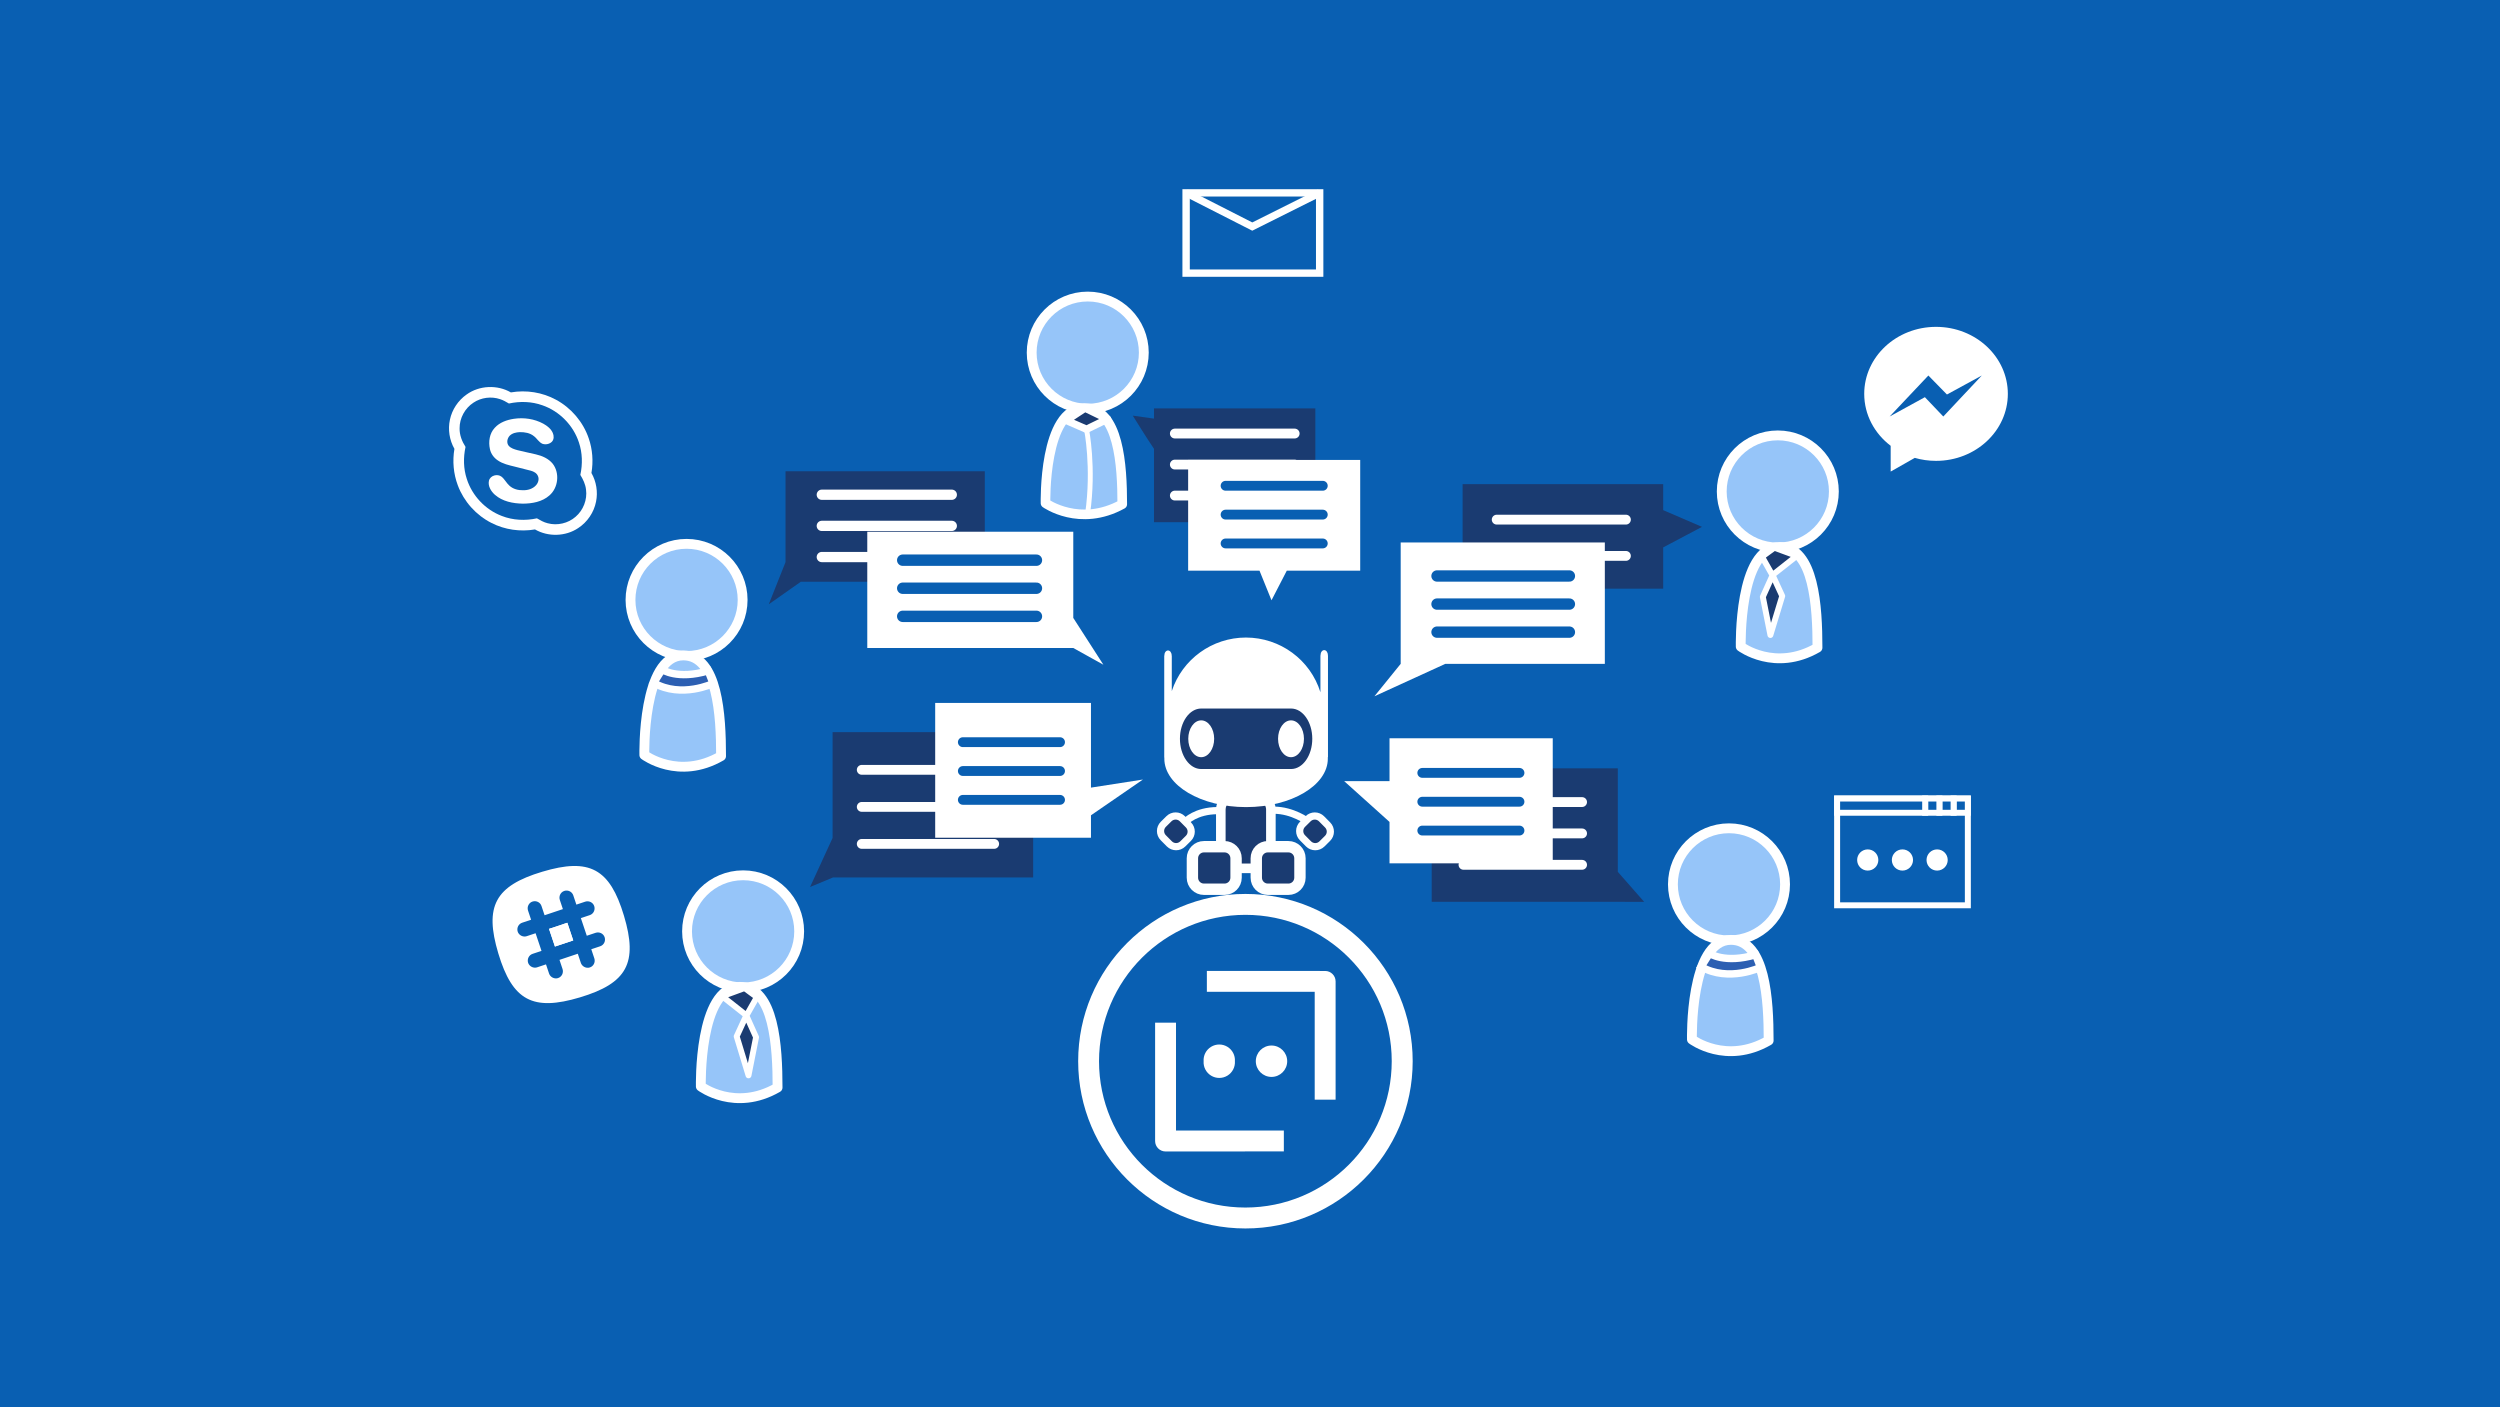
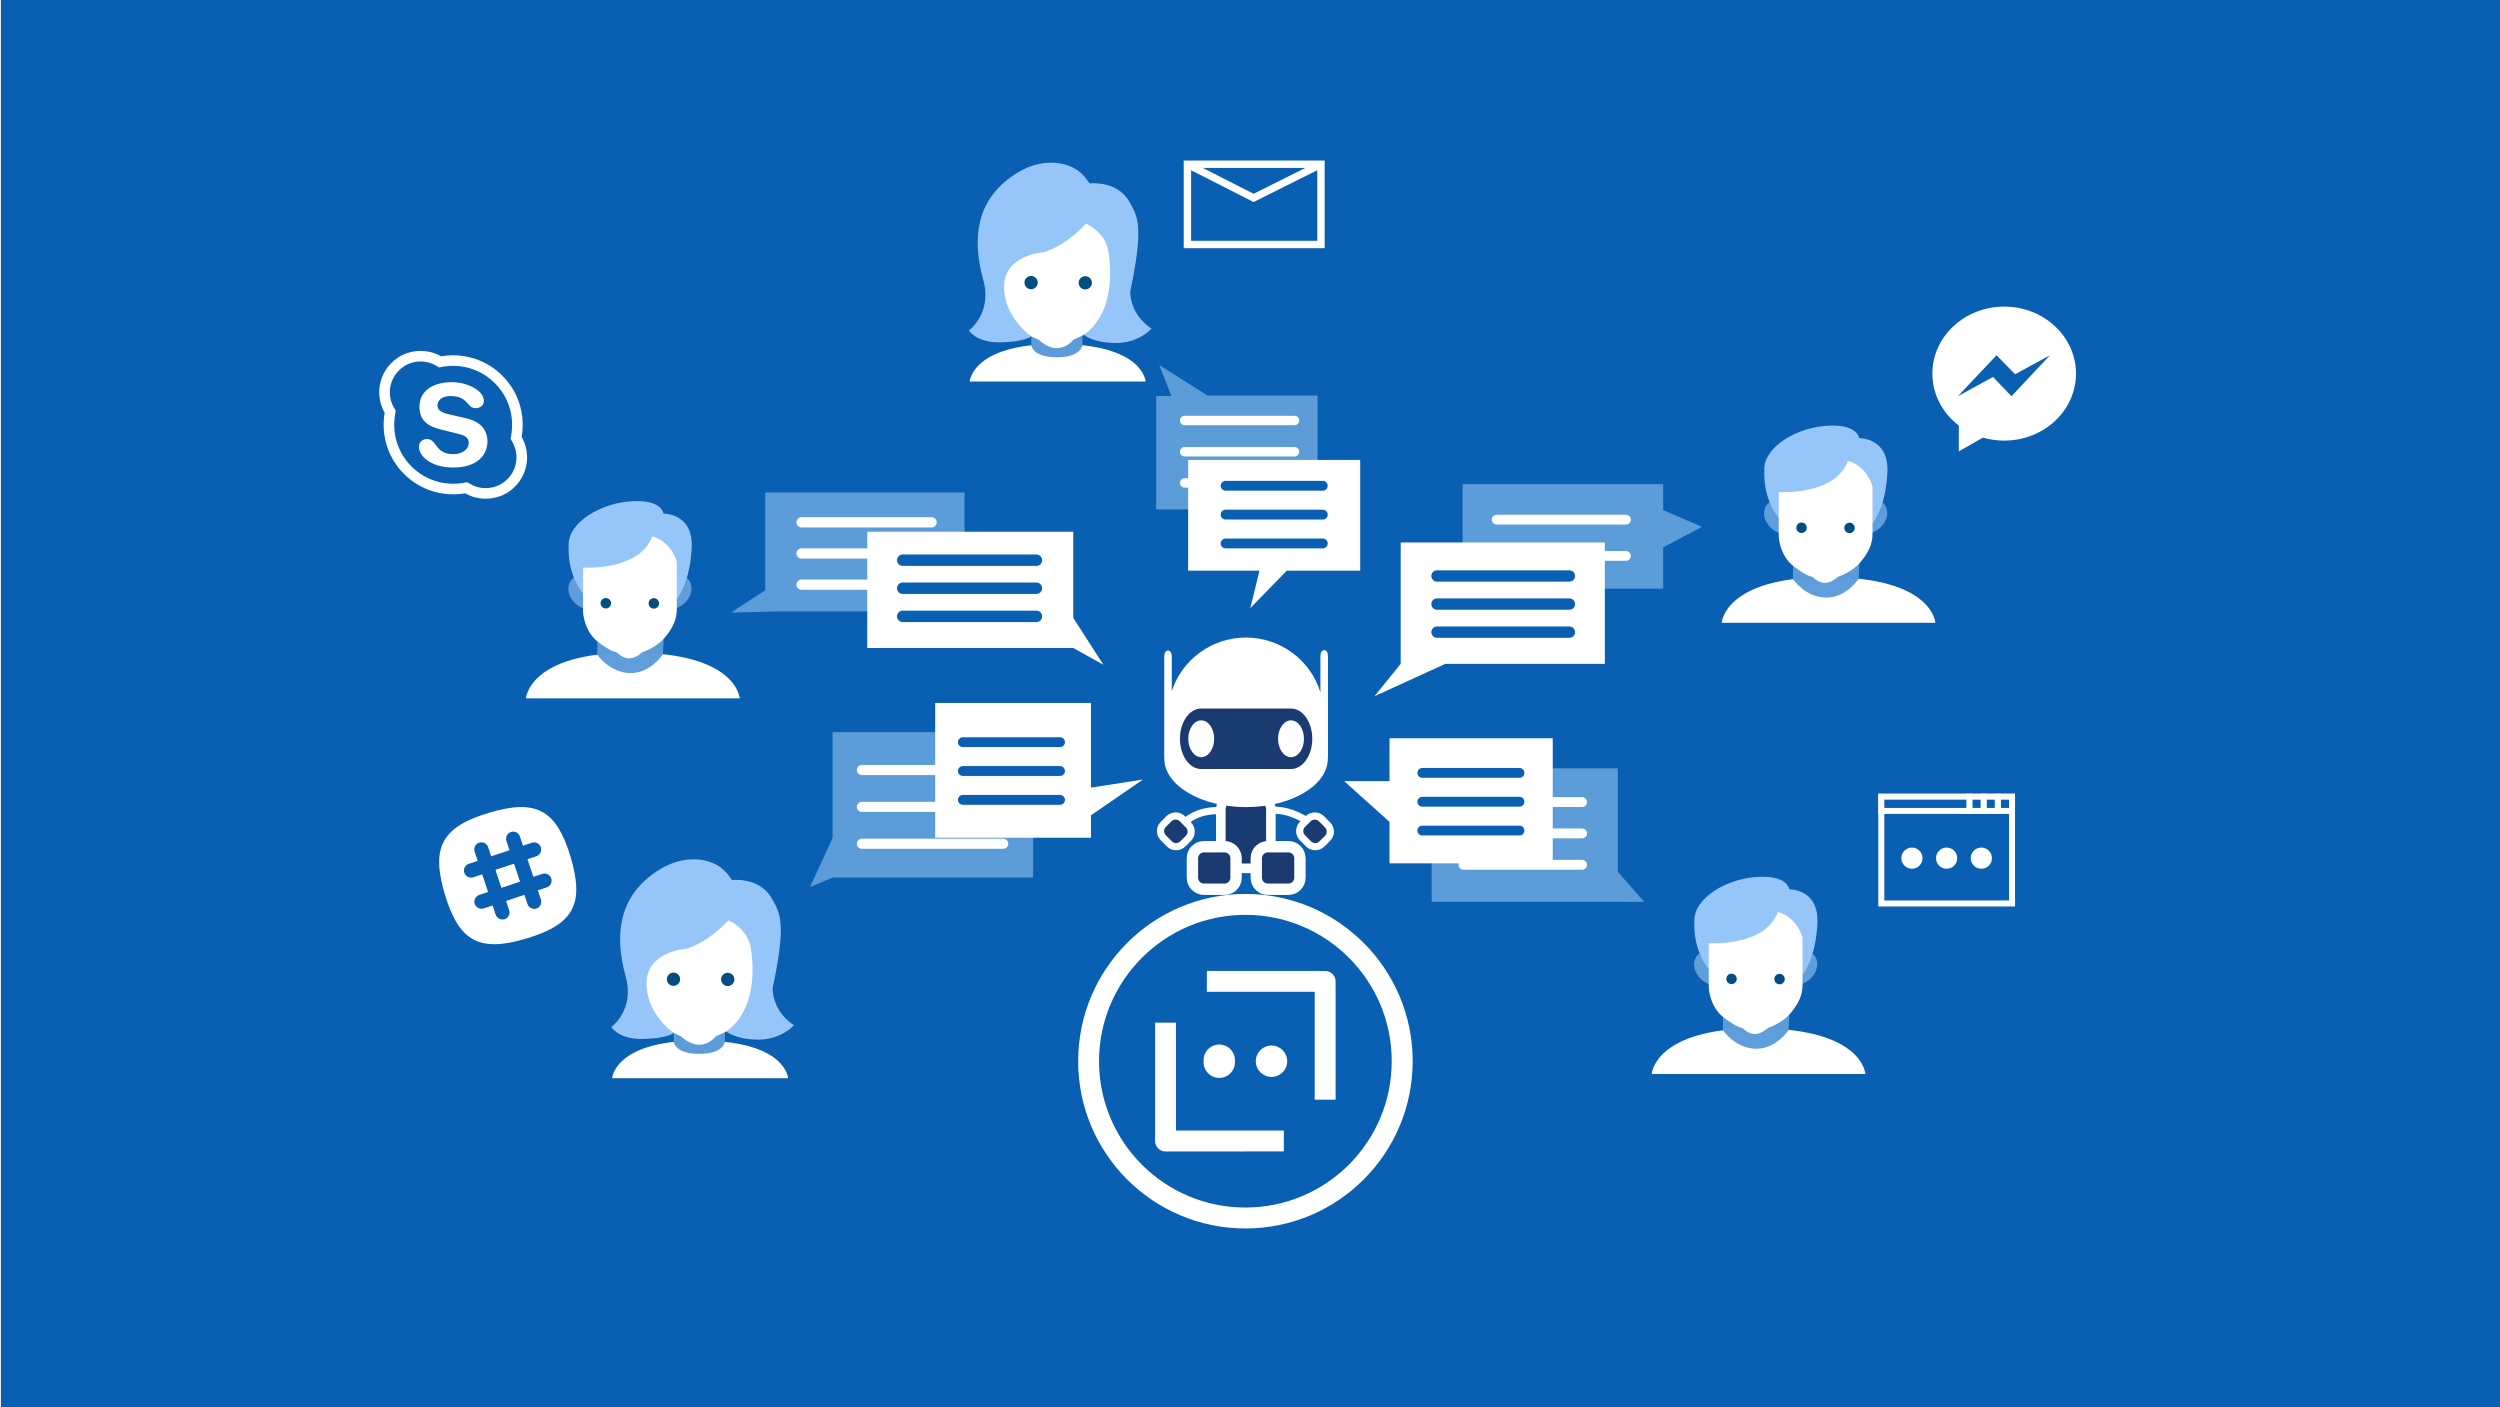
<svg xmlns="http://www.w3.org/2000/svg" width="508mm" height="285.75mm" version="1.1" viewBox="0 0 508 285.75">
  <g>
-     <rect x="-2.5632e-7" y="-.378" width="508.38" height="286.51" ry="0" style="fill:#095fb2;stroke-width:.228" />
-     <g transform="matrix(.70636 0 0 .70636 79.88 45.586)" style="stroke-width:1.722">
+     <rect x=".198" y="-.378" width="508.38" height="286.51" ry="0" style="fill:#095fb2;stroke-width:.228" />
+     <g transform="matrix(.70636 0 0 .70636 88.86 45.212)" style="stroke-width:1.722">
      <rect x="415.4" y="165.18" width="37.609" height="30.711" style="fill:#095fb2;stroke-linecap:round;stroke-width:1.722;stroke:#fff" />
      <rect x="448.91" y="165.18" width="4.092" height="4.092" style="fill:#095fb2;stroke-linecap:round;stroke-width:1.722;stroke:#fff" />
      <rect x="444.82" y="165.18" width="4.092" height="4.092" style="fill:#095fb2;stroke-linecap:round;stroke-width:1.722;stroke:#fff" />
      <rect x="440.73" y="165.18" width="4.092" height="4.092" style="fill:#095fb2;stroke-linecap:round;stroke-width:1.722;stroke:#fff" />
      <rect x="415.4" y="165.18" width="25.333" height="4.092" style="fill:#095fb2;stroke-linecap:round;stroke-width:1.722;stroke:#fff" />
      <circle cx="424.21" cy="182.86" r="2.188" style="fill:#fff;stroke-linecap:round;stroke-width:1.722;stroke:#fff" />
      <circle cx="434.19" cy="182.86" r="2.188" style="fill:#fff;stroke-linecap:round;stroke-width:1.722;stroke:#fff" />
      <circle cx="444.17" cy="182.86" r="2.188" style="fill:#fff;stroke-linecap:round;stroke-width:1.722;stroke:#fff" />
    </g>
-     <g transform="matrix(.13028 0 0 .13028 378.81 66.418)">
+     <g transform="matrix(.13028 0 0 .13028 392.66 62.302)">
      <path d="m41.255 185.52v40.2l37.589-21.37c10.478 3.02 21.616 4.65 33.156 4.65 61.86 0 112-46.79 112-104.5 0-57.714-50.14-104.5-112-104.5-61.856 0-112 46.786-112 104.5 0 32.68 16.078 61.86 41.255 81.02z" style="fill:#fff" />
      <path d="m100.04 75.878-60.401 63.952 54.97-30.16 28.721 30.16 60.06-63.952-54.36 29.632z" style="fill:#095fb2" />
    </g>
-     <g transform="matrix(.65873 0 0 .65873 85.9 16.16)" style="stroke-width:2.277">
+     <g transform="matrix(.65873 0 0 .65873 86.165 10.339)" style="stroke-width:2.277">
      <rect x="235.48" y="34.963" width="41.199" height="24.757" style="fill:#095fb2;stroke-linecap:round;stroke-width:2.277;stroke:#fff" />
      <path d="m276.68 34.963-20.789 10.394-20.411-10.394" style="fill:none;stroke-width:2.277;stroke:#fff" />
    </g>
-     <g transform="matrix(.22277 0 0 .22277 83.435 159.67)">
+     <g transform="matrix(.22277 0 0 .22277 72.584 147.7)">
      <rect class="st0" transform="matrix(.9482 -.3176 .3176 .9482 -36.02 50.637)" x="128.5" y="127.3" width="17.6" height="17" style="fill:#fff" />
      <rect class="st0" transform="matrix(.9482 -.3176 .3176 .9482 -36.02 50.637)" x="128.5" y="127.3" width="17.6" height="17" style="fill:#fff" />
      <path class="st0" d="m194.6 118.5c-12.9-43-31.5-53-74.5-40.1s-53 31.5-40.1 74.5 31.5 53 74.5 40.1 53-31.5 40.1-74.5zm-21.7 27.9-8.1 2.7 2.8 8.4c1.1 3.4-0.7 7.1-4.1 8.2-0.7 0.2-1.5 0.4-2.2 0.3-2.6-0.1-5.1-1.8-6-4.4l-2.8-8.4-16.7 5.6 2.8 8.4c1.1 3.4-0.7 7.1-4.1 8.2-0.7 0.2-1.5 0.4-2.2 0.3-2.6-0.1-5.1-1.8-6-4.4l-2.8-8.4-8.1 2.7c-0.7 0.2-1.5 0.4-2.2 0.3-2.6-0.1-5.1-1.8-6-4.4-1.1-3.4 0.7-7.1 4.1-8.2l8.1-2.7-5.4-16.1-8.1 2.7c-0.7 0.2-1.5 0.4-2.2 0.3-2.6-0.1-5.1-1.8-6-4.4-1.1-3.4 0.7-7.1 4.1-8.2l8.1-2.7-2.8-8.4c-1.1-3.4 0.7-7.1 4.1-8.2s7.1 0.7 8.2 4.1l2.8 8.4 16.7-5.6-2.8-8.4c-1.1-3.4 0.7-7.1 4.1-8.2s7.1 0.7 8.2 4.1l2.8 8.4 8.1-2.7c3.4-1.1 7.1 0.7 8.2 4.1s-0.7 7.1-4.1 8.2l-8.1 2.7 5.4 16.1 8.1-2.7c3.4-1.1 7.1 0.7 8.2 4.1s-0.7 7.1-4.1 8.2z" style="fill:#fff" />
    </g>
-     <path d="m345.68 196.45s5.78 2.005 12.061 0.134l0.969 3.575s-7.951 2.907-13.564-0.301z" style="fill:#095fb2;stroke-width:.265px;stroke:#000" />
    <g transform="matrix(1.1548 0 0 1.1548 -39.729 -21.596)">
      <rect x="249.22" y="158.63" width="8.808" height="12.862" ry="2.539" style="fill:#1a3b71;stroke-linecap:round;stroke-linejoin:round;stroke-width:1.685;stroke:#feffff" />
      <rect x="244.22" y="167.69" width="7.684" height="7.484" ry="2.032" style="fill:#1a3b71;stroke-linecap:round;stroke-linejoin:round;stroke-width:2;stroke:#feffff" />
      <rect transform="rotate(45.285)" x="284.59" y="-57.767" width="4.859" height="4.733" ry="1.67" style="fill:#1a3b71;stroke-linecap:round;stroke-linejoin:round;stroke-width:1.265;stroke:#feffff" />
      <path d="m243.04 163.26s1.75-1.922 5.652-1.922" style="fill:#414141;stroke-width:1.265;stroke:#feffff" />
      <path d="m264.51 163.25s-2.631-1.987-5.966-1.987" style="fill:#414141;stroke-width:1.265;stroke:#feffff" />
      <rect transform="rotate(45.285)" x="301.82" y="-75.165" width="4.859" height="4.733" ry="1.67" style="fill:#1a3b71;stroke-linecap:round;stroke-linejoin:round;stroke-width:1.265;stroke:#feffff" />
      <rect x="255.46" y="167.69" width="7.684" height="7.484" ry="2.032" style="fill:#1a3b71;stroke-linecap:round;stroke-linejoin:round;stroke-width:2;stroke:#feffff" />
      <g transform="matrix(.30133 0 0 .30133 235.34 128.1)">
        <g transform="translate(-8.7921,17.566)" style="fill:#01c5ab">
          <path d="m69.52-8.33c-19.714 0.014-37.184 12.631-43.298 31.271v-20.638h-0.074c0.004-0.063 0.006-0.125 0.007-0.188-2.43e-4 -1.603-0.958-2.903-2.138-2.903-1.181 2.256e-4 -2.138 1.3-2.138 2.903 5.3e-5 0.063 0.002 0.125 0.005 0.188h-0.072v59.509h0.103c-0.019 0.188-0.035 0.377-0.048 0.566 1.79e-4 15.634 21.374 28.308 47.739 28.308 26.365 1.4e-5 47.739-12.674 47.739-28.308-9e-3 -0.256-0.025-0.511-0.045-0.767h0.132v-59.509h-0.074c4e-3 -0.063 6e-3 -0.125 7e-3 -0.188 5e-5 -1.604-0.957-2.904-2.138-2.903-1.181 2.295e-4 -2.138 1.3-2.138 2.903 5e-5 0.063 2e-3 0.125 5e-3 0.188h-0.072v21.533c-5.89-18.986-23.525-31.944-43.502-31.965z" style="fill:#fff" />
        </g>
        <path d="m34.613 50.687c-6.863-1.17e-4 -12.426 7.909-12.426 17.666-8.3e-5 9.757 5.563 17.666 12.426 17.666h52.434c6.863 1.16e-4 12.426-7.909 12.426-17.666 8.2e-5 -9.757-5.563-17.666-12.426-17.666z" style="fill:#1a3b71;paint-order:normal" />
        <ellipse cx="34.613" cy="68.353" rx="7.564" ry="10.754" style="fill:#fff;paint-order:normal" />
        <ellipse cx="87.048" cy="68.353" rx="7.564" ry="10.754" style="fill:#fff;paint-order:normal" />
      </g>
    </g>
  </g>
  <g>
-     <circle cx="361.25" cy="99.864" r="11.392" style="fill:#96c5f9;stroke-linecap:round;stroke-linejoin:round;stroke-width:2;stroke:#fff" />
-     <path d="m353.72 131.39s-0.469-20.239 7.925-20.239c7 0 7.667 12.242 7.667 20.46-8.637 4.987-15.592-0.221-15.592-0.221z" style="fill:#96c5f9;stroke-linecap:round;stroke-linejoin:round;stroke-width:2;stroke:#fff" />
-     <path d="m358.04 113.13 2.138 3.775-1.971 4.377 1.537 7.751 2.405-7.918-1.971-4.276 4.911-3.875-4.544-1.67z" style="fill:#1a3b71;stroke-linecap:round;stroke-linejoin:round;stroke-width:1.2;stroke:#fff" />
-     <circle cx="351.33" cy="179.7" r="11.392" style="fill:#96c5f9;stroke-linecap:round;stroke-linejoin:round;stroke-width:2;stroke:#fff" />
-     <path d="m343.8 211.22s-0.469-20.239 7.925-20.239c7 0 7.667 12.242 7.667 20.46-8.637 4.987-15.592-0.221-15.592-0.221z" style="fill:#96c5f9;stroke-linecap:round;stroke-linejoin:round;stroke-width:2;stroke:#fff" />
-     <circle cx="151" cy="189.25" r="11.392" style="fill:#96c5f9;stroke-linecap:round;stroke-linejoin:round;stroke-width:2;stroke:#fff" />
-     <path d="m142.41 220.77s-0.469-20.239 7.925-20.239c7 0 7.667 12.242 7.667 20.46-8.637 4.987-15.592-0.221-15.592-0.221z" style="fill:#96c5f9;stroke-linecap:round;stroke-linejoin:round;stroke-width:2;stroke:#fff" />
-     <circle cx="139.51" cy="121.9" r="11.392" style="fill:#96c5f9;stroke-linecap:round;stroke-linejoin:round;stroke-width:2;stroke:#fff" />
-     <path d="m130.93 153.42s-0.469-20.239 7.925-20.239c7 0 7.667 12.242 7.667 20.46-8.637 4.987-15.592-0.221-15.592-0.221z" style="fill:#96c5f9;stroke-linecap:round;stroke-linejoin:round;stroke-width:2;stroke:#fff" />
-     <circle cx="221.03" cy="71.652" r="11.392" style="fill:#96c5f9;stroke-linecap:round;stroke-linejoin:round;stroke-width:2;stroke:#fff" />
-     <path d="m212.45 102.25s-0.469-19.314 7.925-19.314c7 0 7.667 11.682 7.667 19.525-8.637 4.759-15.592-0.211-15.592-0.211z" style="fill:#96c5f9;stroke-linecap:round;stroke-linejoin:round;stroke-width:1.954;stroke:#fff" />
-     <g transform="matrix(.12727 0 0 .12727 89.97 77.369)">
+     <g transform="matrix(.12727 0 0 .12727 75.792 70.03)">
      <path d="m0 0h256v256h-256z" style="fill:none" />
      <path d="m38 21.99c20.33-14.67 49.08-15.93 70.73-3.38 24.41-4.23 50.22-0.21 72 11.66 24.31 13.06 43.4 35.49 52.29 61.63 6.11 17.69 7.53 36.92 4.35 55.35 7.82 13.75 10.53 30.3 7.36 45.81-3.35 17.11-13.9 32.62-28.49 42.15-20.2 13.58-47.95 14.35-68.99 2.17-23.43 4.03-48.14 0.54-69.34-10.28-24.64-12.38-44.29-34.28-53.9-60.13-6.96-18.47-8.71-38.79-5.4-58.23-7.99-13.99-10.58-30.9-7.17-46.64 3.38-16.08 13.11-30.69 26.56-40.11z" style="fill:#fff" />
      <path d="m49 34.98c12.35-8.29 28.55-10.36 42.62-5.57 5 1.59 9.5 4.34 14.02 6.93 17.64-3.85 36.36-3.29 53.43 2.82 27.17 9.39 49.35 31.92 58.27 59.25 5.66 16.66 6.04 34.8 2.31 51.93 4.4 7.21 8.19 15.01 9.08 23.51 2.18 16.01-4.34 32.79-16.61 43.27-11.98 10.56-29.28 14.58-44.7 10.37-6.15-1.49-11.66-4.68-17.08-7.83-18.58 4.07-38.36 3.17-56.13-3.82-26.23-9.99-47.36-32.31-55.83-59.07-5.43-16.45-5.7-34.27-2.03-51.13-5.67-8.84-9.68-19.02-9.48-29.67-0.15-16.24 8.53-32.15 22.13-40.99z" style="fill:#095fb2" />
      <path d="m113.41 60.77c15.99-2.42 32.84 0.03 47.11 7.77 6.24 3.46 12.28 8.14 15.18 14.86 1.89 4.42 2.1 10.19-1.39 13.89-3.78 3.87-9.95 5.06-15.02 3.43-5.87-2.46-8.79-8.61-13.77-12.27-6.26-5.16-14.69-6.55-22.58-6.41-5.77 0.25-11.95 1.56-16.16 5.8-3.89 4.15-5.33 11.26-1.54 15.93 3.58 4.13 9.11 5.67 14.18 7.08 9.67 2.42 19.45 4.37 29.16 6.66 10.1 2.31 20.3 6.73 26.97 14.96 11.5 14.9 8.91 38.53-5.39 50.73-11.44 10.13-27.35 12.93-42.17 13.02-15.82-0.23-32.73-3.47-44.89-14.29-6.1-5.5-11.23-13.8-9.39-22.29 2.01-8.44 13.6-11.64 20.17-6.45 5.02 4.03 7.74 10.16 12.58 14.37 5.79 5.31 13.86 7.42 21.58 7.23 7.57 0.2 15.61-2.12 20.8-7.88 3.53-3.89 5.4-9.81 3.11-14.79-1.88-4.68-6.71-7.23-11.33-8.49-8.52-2.23-17.1-4.26-25.62-6.51-9.36-2.29-19.09-4.38-27.14-9.96-6.28-4.17-11.04-10.68-12.57-18.1-2.57-11.64-0.73-25.07 7.73-33.96 7.74-8.61 19.22-12.61 30.39-14.33z" style="fill:#fff" />
    </g>
-     <path d="m153.8 202.61-2.138 3.775 1.971 4.377-1.537 7.751-2.405-7.918 1.971-4.276-4.911-3.875 4.544-1.67z" style="fill:#1a3b71;stroke-linecap:round;stroke-linejoin:round;stroke-width:1.2;stroke:#fff" />
  </g>
  <g>
    <path d="m303.84 111.22h26.538" style="fill:#fff;stroke-linecap:round;stroke-width:2;stroke:#fff" />
    <path d="m303.84 103.47h26.538" style="fill:#fff;stroke-linecap:round;stroke-width:2;stroke:#fff" />
-     <path d="m241.76 104.01h20.88" style="fill:#fff;stroke-linecap:round;stroke-width:2.052;stroke:#fff" />
-     <path d="m241.76 98.179h20.88" style="fill:#fff;stroke-linecap:round;stroke-width:2.052;stroke:#fff" />
-     <path d="m241.76 92.347h20.88" style="fill:#fff;stroke-linecap:round;stroke-width:2.052;stroke:#fff" />
    <path d="m212.75 143.25h19.749" style="fill:none;stroke-linecap:round;stroke-width:2;stroke:#095fb2" />
    <path d="m212.75 137.39h19.749" style="fill:none;stroke-linecap:round;stroke-width:2;stroke:#095fb2" />
    <path d="m212.75 131.54h19.749" style="fill:none;stroke-linecap:round;stroke-width:2;stroke:#095fb2" />
-     <path d="m159.62 95.764v18.455l-3.408 8.573 6.512-4.577h37.387v-22.451z" style="fill:#1a3b71" />
-     <path d="m169.18 148.77v21.51l-4.577 9.961 4.651-1.938h40.685v-29.533z" style="fill:#1a3b71" />
-     <path d="m297.2 98.373v21.248h40.759v-8.389l7.884-4.173-7.884-3.399v-5.287z" style="fill:#1a3b71" />
-     <path d="m234.49 82.988v2.076l-4.31-0.606s2.894 4.677 4.31 6.739v14.92h32.789v-23.129z" style="fill:#1a3b71" />
-     <path d="m290.92 156.12v27.128h37.819l5.362 0.016-5.362-6.106v-21.039z" style="fill:#1a3b71" />
+     <path d="m155.5 100.07v19.86l-6.963 4.548 10.066-0.248h37.387v-24.16z" style="fill:#5c9cd9" />
+     <path d="m169.18 148.77v21.51l-4.577 9.961 4.651-1.938h40.685v-29.533z" style="fill:#5c9cd9" />
+     <path d="m297.2 98.373v21.248h40.759v-8.389l7.884-4.173-7.884-3.399v-5.287z" style="fill:#5c9cd9" />
+     <path d="m245.39 80.38-9.823-6.192 2.446 6.284-3.075 0.014 3e-5 23.022h32.789v-23.129z" style="fill:#5c9cd9" />
+     <path d="m290.92 156.12v27.128h37.819l5.362 0.016-5.362-6.106v-21.039z" style="fill:#5c9cd9" />
    <path d="m297.38 175.73h24.098" style="fill:#fff;stroke-linecap:round;stroke-width:2;stroke:#fff" />
    <path d="m297.38 169.35h24.098" style="fill:#fff;stroke-linecap:round;stroke-width:2;stroke:#fff" />
    <path d="m297.38 162.98h24.098" style="fill:#fff;stroke-linecap:round;stroke-width:2;stroke:#fff" />
-     <path d="m175.11 171.48h26.903" style="fill:#fff;stroke-linecap:round;stroke-width:2;stroke:#fff" />
-     <path d="m175.11 163.96h26.903" style="fill:#fff;stroke-linecap:round;stroke-width:2;stroke:#fff" />
-     <path d="m175.11 156.43h26.903" style="fill:#fff;stroke-linecap:round;stroke-width:2;stroke:#fff" />
-     <path d="m166.99 113.19h26.415" style="fill:#fff;stroke-linecap:round;stroke-width:2.087;stroke:#fff" />
-     <path d="m166.99 106.86h26.415" style="fill:#fff;stroke-linecap:round;stroke-width:2.087;stroke:#fff" />
-     <path d="m166.99 100.53h26.415" style="fill:#fff;stroke-linecap:round;stroke-width:2.087;stroke:#fff" />
+     <path d="m175.14 171.45h28.711" style="fill:#fff;stroke-linecap:round;stroke-width:2.062;stroke:#fff" />
+     <path d="m175.14 163.96h28.711" style="fill:#fff;stroke-linecap:round;stroke-width:2.062;stroke:#fff" />
+     <path d="m175.14 156.46h28.711" style="fill:#fff;stroke-linecap:round;stroke-width:2.062;stroke:#fff" />
+     <path d="m162.88 118.8h26.415" style="fill:#fff;stroke-linecap:round;stroke-width:2.087;stroke:#fff" />
+     <path d="m162.88 112.47h26.415" style="fill:#fff;stroke-linecap:round;stroke-width:2.087;stroke:#fff" />
+     <path d="m162.88 106.14h26.415" style="fill:#fff;stroke-linecap:round;stroke-width:2.087;stroke:#fff" />
    <path d="m304.13 112.96h26.255" style="fill:#fff;stroke-linecap:round;stroke-width:2;stroke:#fff" />
    <path d="m304.13 105.59h26.255" style="fill:#fff;stroke-linecap:round;stroke-width:2;stroke:#fff" />
-     <path d="m238.73 100.7h24.347" style="fill:#fff;stroke-linecap:round;stroke-width:1.999;stroke:#fff" />
-     <path d="m238.73 94.4h24.347" style="fill:#fff;stroke-linecap:round;stroke-width:1.999;stroke:#fff" />
-     <path d="m238.73 88.095h24.347" style="fill:#fff;stroke-linecap:round;stroke-width:1.999;stroke:#fff" />
+     <path d="m240.73 98.136h22.311" style="fill:#fff;stroke-linecap:round;stroke-width:1.92;stroke:#fff" />
+     <path d="m240.73 91.791h22.311" style="fill:#fff;stroke-linecap:round;stroke-width:1.92;stroke:#fff" />
+     <path d="m240.73 85.447h22.311" style="fill:#fff;stroke-linecap:round;stroke-width:1.92;stroke:#fff" />
  </g>
  <g>
    <path d="m282.35 150.01v8.717h-9.213l9.213 8.288v8.414h33.168v-25.419z" style="fill:#fff;stroke-width:.265" />
    <path d="m284.62 110.23v24.663l-5.339 6.591 14.411-6.591h32.41v-24.663z" style="fill:#fff;stroke-width:.265" />
-     <path d="m241.43 93.464v22.49h14.499l2.439 6.024 3.111-6.024h14.914v-22.49z" style="fill:#fff" />
+     <path d="m241.43 93.464v22.49h14.499l-1.864 7.614 7.414-7.614h14.914v-22.49z" style="fill:#fff" />
    <path d="m176.23 108.05v23.623h41.861l6.119 3.402-6.119-9.515v-17.51z" style="fill:#fff;stroke-width:.265" />
    <path d="m190.03 142.83v27.403h31.655v-4.563l10.56-7.272s-8.126 1.267-10.56 1.647v-17.214z" style="fill:#fff;stroke-width:.265" />
    <path d="m249.04 110.43h19.749" style="fill:none;stroke-linecap:round;stroke-width:2;stroke:#095fb2" />
    <path d="m249.04 104.57h19.749" style="fill:none;stroke-linecap:round;stroke-width:2;stroke:#095fb2" />
    <path d="m249.04 98.708h19.749" style="fill:none;stroke-linecap:round;stroke-width:2;stroke:#095fb2" />
    <path d="m183.43 125.24h27.176" style="fill:none;stroke-linecap:round;stroke-width:2.314;stroke:#095fb2" />
    <path d="m183.43 119.53h27.176" style="fill:none;stroke-linecap:round;stroke-width:2.314;stroke:#095fb2" />
    <path d="m183.43 113.83h27.176" style="fill:none;stroke-linecap:round;stroke-width:2.314;stroke:#095fb2" />
    <path d="m195.65 162.53h19.749" style="fill:none;stroke-linecap:round;stroke-width:2;stroke:#095fb2" />
    <path d="m195.65 156.67h19.749" style="fill:none;stroke-linecap:round;stroke-width:2;stroke:#095fb2" />
    <path d="m195.65 150.81h19.749" style="fill:none;stroke-linecap:round;stroke-width:2;stroke:#095fb2" />
    <path d="m292 128.45h26.903" style="fill:none;stroke-linecap:round;stroke-width:2.304;stroke:#095fb2" />
    <path d="m292 122.75h26.903" style="fill:none;stroke-linecap:round;stroke-width:2.304;stroke:#095fb2" />
    <path d="m292 117.04h26.903" style="fill:none;stroke-linecap:round;stroke-width:2.304;stroke:#095fb2" />
    <path d="m289.01 168.77h19.749" style="fill:none;stroke-linecap:round;stroke-width:2;stroke:#095fb2" />
    <path d="m289.01 162.91h19.749" style="fill:none;stroke-linecap:round;stroke-width:2;stroke:#095fb2" />
    <path d="m289.01 157.05h19.749" style="fill:none;stroke-linecap:round;stroke-width:2;stroke:#095fb2" />
-     <path d="m347.38 193.74s3.074 2.138 9.354 0.267l1.002 2.572s-6.448 3.074-12.061-0.134z" style="fill:#2c5fb2;stroke-width:1.5;stroke:#fff" />
-     <path d="m134.54 136.05s3.074 2.138 9.354 0.267l1.002 2.572s-6.448 3.074-12.061-0.134z" style="fill:#2c5fb2;stroke-width:1.5;stroke:#fff" />
-     <path d="m216.67 85.433 4.111 1.795 4.276-2.079-4.583-2.221z" style="fill:#1a3b71;stroke-linecap:round;stroke-linejoin:round;stroke-width:1.5;stroke:#fff" />
-     <path d="m220.78 87.228s1.567 7.785 0.22 17.14" style="fill:none;stroke:#fff" />
    <path class="st1" d="m261.56 215.64a3.19 3.19 0 1 0-6.38 0 3.19 3.19 0 1 0 6.38 0zm9.834 7.81v-24.025a2.124 2.124 0 0 0-2.124-2.124l-24.035-0.01v4.246h21.913v21.913zm-20.461-7.81a3.186 3.186 0 1 0-6.358 0 3.186 3.186 0 1 0 6.358 0zm9.944 18.327v-4.246h-21.913v-21.913h-4.246v24.047a2.124 2.124 0 0 0 2.124 2.124zm-7.81-52.318a33.987 33.987 0 1 0 33.991 33.991 33.987 33.987 0 0 0-33.991-33.991zm0 4.246a29.739 29.739 0 1 1-29.745 29.745 29.773 29.773 0 0 1 29.745-29.745z" style="color-interpolation-filters:sRGB;fill-rule:evenodd;fill:#fff;stroke-miterlimit:3;stroke-opacity:0" />
+     <g transform="translate(67.096 -146.02)">
+       <path d="m129.94 223.55h35.752s-0.397-7.607-17.959-7.64c-17.33-0.033-17.793 7.64-17.793 7.64z" style="fill:#fff" />
+       <path d="m142.46 214.32v1.874s0.261 2.424 5.159 2.424c5.064 0 5.231-2.473 5.231-2.473v-1.935l-10.389 0.11" style="fill:#5c9cd9" />
+       <g transform="matrix(.68 0 0 .68 35.142 52.583)">
+         <path d="m173.57 237.46-3.175 1.455s-1.786 2.447-4.829 2.514-5.424-2.447-5.424-2.447l-2.315-1.058-7.078-3.506-5.226-16.14 24.474-21.696 15.147 15.081-0.992 21.96-10.583 3.837" style="fill:#fff" />
+         <circle cx="173.96" cy="221.92" r="1.984" style="fill:#034e80;paint-order:normal" />
+         <circle cx="157.76" cy="221.85" r="1.984" style="fill:#034e80;paint-order:normal" />
+         <path d="m173.57 237.46s2.514 2.381 9.459 2.447c6.945 0.066 10.716-4.3 10.716-4.3-6.747-4.498-6.35-11.113-6.35-11.113 4.101-19.513 2.315-22.225-0.265-26.789-3.678-6.508-11.906-5.49-11.906-5.49s-1.771-3.011-4.498-4.498c-4.391-2.394-11.201-2.687-18.124 1.984-11.04 7.45-12.653 18.601-9.128 31.353 2.775 10.037-4.3 15.081-4.3 15.081s2.117 3.704 9.393 3.572 9.26-1.786 9.26-1.786-8.268-5.622-8.136-15.015 11.774-10.12 11.774-10.12 6.019-1.389 12.7-8.533c0 0 5.821 2.315 6.747 8.467 0.926 6.152 1.389 18.389-7.342 24.739z" style="fill:#96c5f9" />
+       </g>
+     </g>
+     <g transform="translate(-4.8643)">
+       <path d="m129.25 219.09h35.752s-0.397-7.607-17.959-7.64c-17.33-0.033-17.793 7.64-17.793 7.64z" style="fill:#fff" />
+       <path d="m141.77 209.85v1.874s0.261 2.424 5.159 2.424c5.064 0 5.231-2.473 5.231-2.473v-1.935l-10.389 0.11" style="fill:#5c9cd9" />
+       <path d="m152.47 209.59-2.159 0.99s-1.214 1.664-3.284 1.709c-2.069 0.045-3.688-1.664-3.688-1.664l-1.574-0.72-4.813-2.384-3.553-10.975 16.642-14.753 10.3 10.255-0.675 14.933-7.197 2.609" style="fill:#fff" />
+       <circle cx="152.74" cy="199.02" r="1.349" style="fill:#034e80;paint-order:normal" />
+       <circle cx="141.72" cy="198.98" r="1.349" style="fill:#034e80;paint-order:normal" />
+       <path d="m152.47 209.59s1.709 1.619 6.432 1.664c4.723 0.045 7.287-2.924 7.287-2.924-4.588-3.059-4.318-7.556-4.318-7.556 2.789-13.269 1.574-15.113-0.18-18.217-2.501-4.426-8.096-3.733-8.096-3.733s-1.204-2.048-3.059-3.059c-2.986-1.628-7.617-1.827-12.324 1.349-7.508 5.066-8.604 12.649-6.207 21.32 1.887 6.825-2.924 10.255-2.924 10.255s1.439 2.519 6.387 2.429c4.948-0.09 6.297-1.214 6.297-1.214s-5.622-3.823-5.532-10.21c0.09-6.387 8.006-6.882 8.006-6.882s4.093-0.945 8.636-5.802c0 0 3.958 1.574 4.588 5.757 0.63 4.183 0.945 12.504-4.993 16.822z" style="fill:#96c5f9" />
+     </g>
+     <g transform="matrix(.78917 0 0 .78917 10.474 76.965)">
+       <path d="m122.16 82.278h55.022s-0.611-11.707-27.638-11.758c-26.671-0.051-27.384 11.758-27.384 11.758z" style="fill:#fff" />
+       <path d="m138.24 59.399s-2.646 0-4.432-2.844-0.066-6.152 2.381-5.556c2.447 0.595 2.05 8.136 2.05 8.136z" style="fill:#5f9eda" />
+       <path d="m159.62 59.334s2.646 0 4.432-2.844 0.066-6.152-2.381-5.556c-2.447 0.595-2.05 8.136-2.05 8.136z" style="fill:#5f9eda" />
+       <path d="m140.56 66.344-0.066 4.68s3.18 4.673 8.471 4.758c5.292 0.084 8.462-4.842 8.462-4.842l0.198-4.469z" style="fill:#5c9cd9;opacity:.98" />
+       <path d="m137.05 55.496s-4.3-4.498-3.903-12.7c-0.19-5.604 8.202-11.076 17.022-11.297 7.144-0.179 7.386 3.227 7.386 3.227s7.739-0.198 7.276 8.864c-0.463 9.062-3.704 12.965-3.704 12.965z" style="fill:#96c5f9" />
+       <path d="m136.85 48.617v11.377s0.184 4.942 3.822 7.72 4.832 2.715 4.832 2.715 1.51 1.579 3.23 1.579c1.72 0 3.327-1.572 3.327-1.572s3.459-1.074 5.708-3.654c2.249-2.58 3.236-4.929 3.225-7.384-0.012-2.588 0-12.303 0-12.303-1.871-5.706-6.339-6.507-6.339-6.507-3.294 8.991-17.804 8.028-17.804 8.028z" style="fill:#fff" />
+       <circle cx="155.08" cy="57.842" r="1.349" style="fill:#034e80;paint-order:normal" />
+       <circle cx="142.72" cy="57.797" r="1.349" style="fill:#034e80;paint-order:normal" />
+     </g>
+     <g transform="matrix(.78917 0 0 .78917 253.44 61.627)">
+       <path d="m122.16 82.278h55.022s-0.611-11.707-27.638-11.758c-26.671-0.051-27.384 11.758-27.384 11.758z" style="fill:#fff" />
+       <path d="m138.24 59.399s-2.646 0-4.432-2.844-0.066-6.152 2.381-5.556c2.447 0.595 2.05 8.136 2.05 8.136z" style="fill:#5f9eda" />
+       <path d="m159.62 59.334s2.646 0 4.432-2.844 0.066-6.152-2.381-5.556c-2.447 0.595-2.05 8.136-2.05 8.136z" style="fill:#5f9eda" />
+       <path d="m140.56 66.344-0.066 4.68s3.18 4.673 8.471 4.758c5.292 0.084 8.462-4.842 8.462-4.842l0.198-4.469z" style="fill:#5c9cd9;opacity:.98" />
+       <path d="m137.05 55.496s-4.3-4.498-3.903-12.7c-0.19-5.604 8.202-11.076 17.022-11.297 7.144-0.179 7.386 3.227 7.386 3.227s7.739-0.198 7.276 8.864c-0.463 9.062-3.704 12.965-3.704 12.965z" style="fill:#96c5f9" />
+       <path d="m136.85 48.617v11.377s0.184 4.942 3.822 7.72 4.832 2.715 4.832 2.715 1.51 1.579 3.23 1.579c1.72 0 3.327-1.572 3.327-1.572s3.459-1.074 5.708-3.654c2.249-2.58 3.236-4.929 3.225-7.384-0.012-2.588 0-12.303 0-12.303-1.871-5.706-6.339-6.507-6.339-6.507-3.294 8.991-17.804 8.028-17.804 8.028z" style="fill:#fff" />
+       <circle cx="155.08" cy="57.842" r="1.349" style="fill:#034e80;paint-order:normal" />
+       <circle cx="142.72" cy="57.797" r="1.349" style="fill:#034e80;paint-order:normal" />
+     </g>
+     <g transform="matrix(.78917 0 0 .78917 239.22 153.3)">
+       <path d="m122.16 82.278h55.022s-0.611-11.707-27.638-11.758c-26.671-0.051-27.384 11.758-27.384 11.758z" style="fill:#fff" />
+       <path d="m138.24 59.399s-2.646 0-4.432-2.844-0.066-6.152 2.381-5.556c2.447 0.595 2.05 8.136 2.05 8.136z" style="fill:#5f9eda" />
+       <path d="m159.62 59.334s2.646 0 4.432-2.844 0.066-6.152-2.381-5.556c-2.447 0.595-2.05 8.136-2.05 8.136z" style="fill:#5f9eda" />
+       <path d="m140.56 66.344-0.066 4.68s3.18 4.673 8.471 4.758c5.292 0.084 8.462-4.842 8.462-4.842l0.198-4.469z" style="fill:#5c9cd9;opacity:.98" />
+       <path d="m137.05 55.496s-4.3-4.498-3.903-12.7c-0.19-5.604 8.202-11.076 17.022-11.297 7.144-0.179 7.386 3.227 7.386 3.227s7.739-0.198 7.276 8.864c-0.463 9.062-3.704 12.965-3.704 12.965z" style="fill:#96c5f9" />
+       <path d="m136.85 48.617v11.377s0.184 4.942 3.822 7.72 4.832 2.715 4.832 2.715 1.51 1.579 3.23 1.579c1.72 0 3.327-1.572 3.327-1.572s3.459-1.074 5.708-3.654c2.249-2.58 3.236-4.929 3.225-7.384-0.012-2.588 0-12.303 0-12.303-1.871-5.706-6.339-6.507-6.339-6.507-3.294 8.991-17.804 8.028-17.804 8.028z" style="fill:#fff" />
+       <circle cx="155.08" cy="57.842" r="1.349" style="fill:#034e80;paint-order:normal" />
+       <circle cx="142.72" cy="57.797" r="1.349" style="fill:#034e80;paint-order:normal" />
+     </g>
  </g>
  <style type="text/css">
		.st1 {fill:#0078d7;stroke:none;stroke-linecap:butt;stroke-width:0.75}
		.st2 {fill:none;fill-rule:evenodd;font-size:12px;overflow:visible;stroke-linecap:square;stroke-miterlimit:3}
	</style>
  <style type="text/css">.st0{fill:#FFFFFF;}</style>
</svg>
